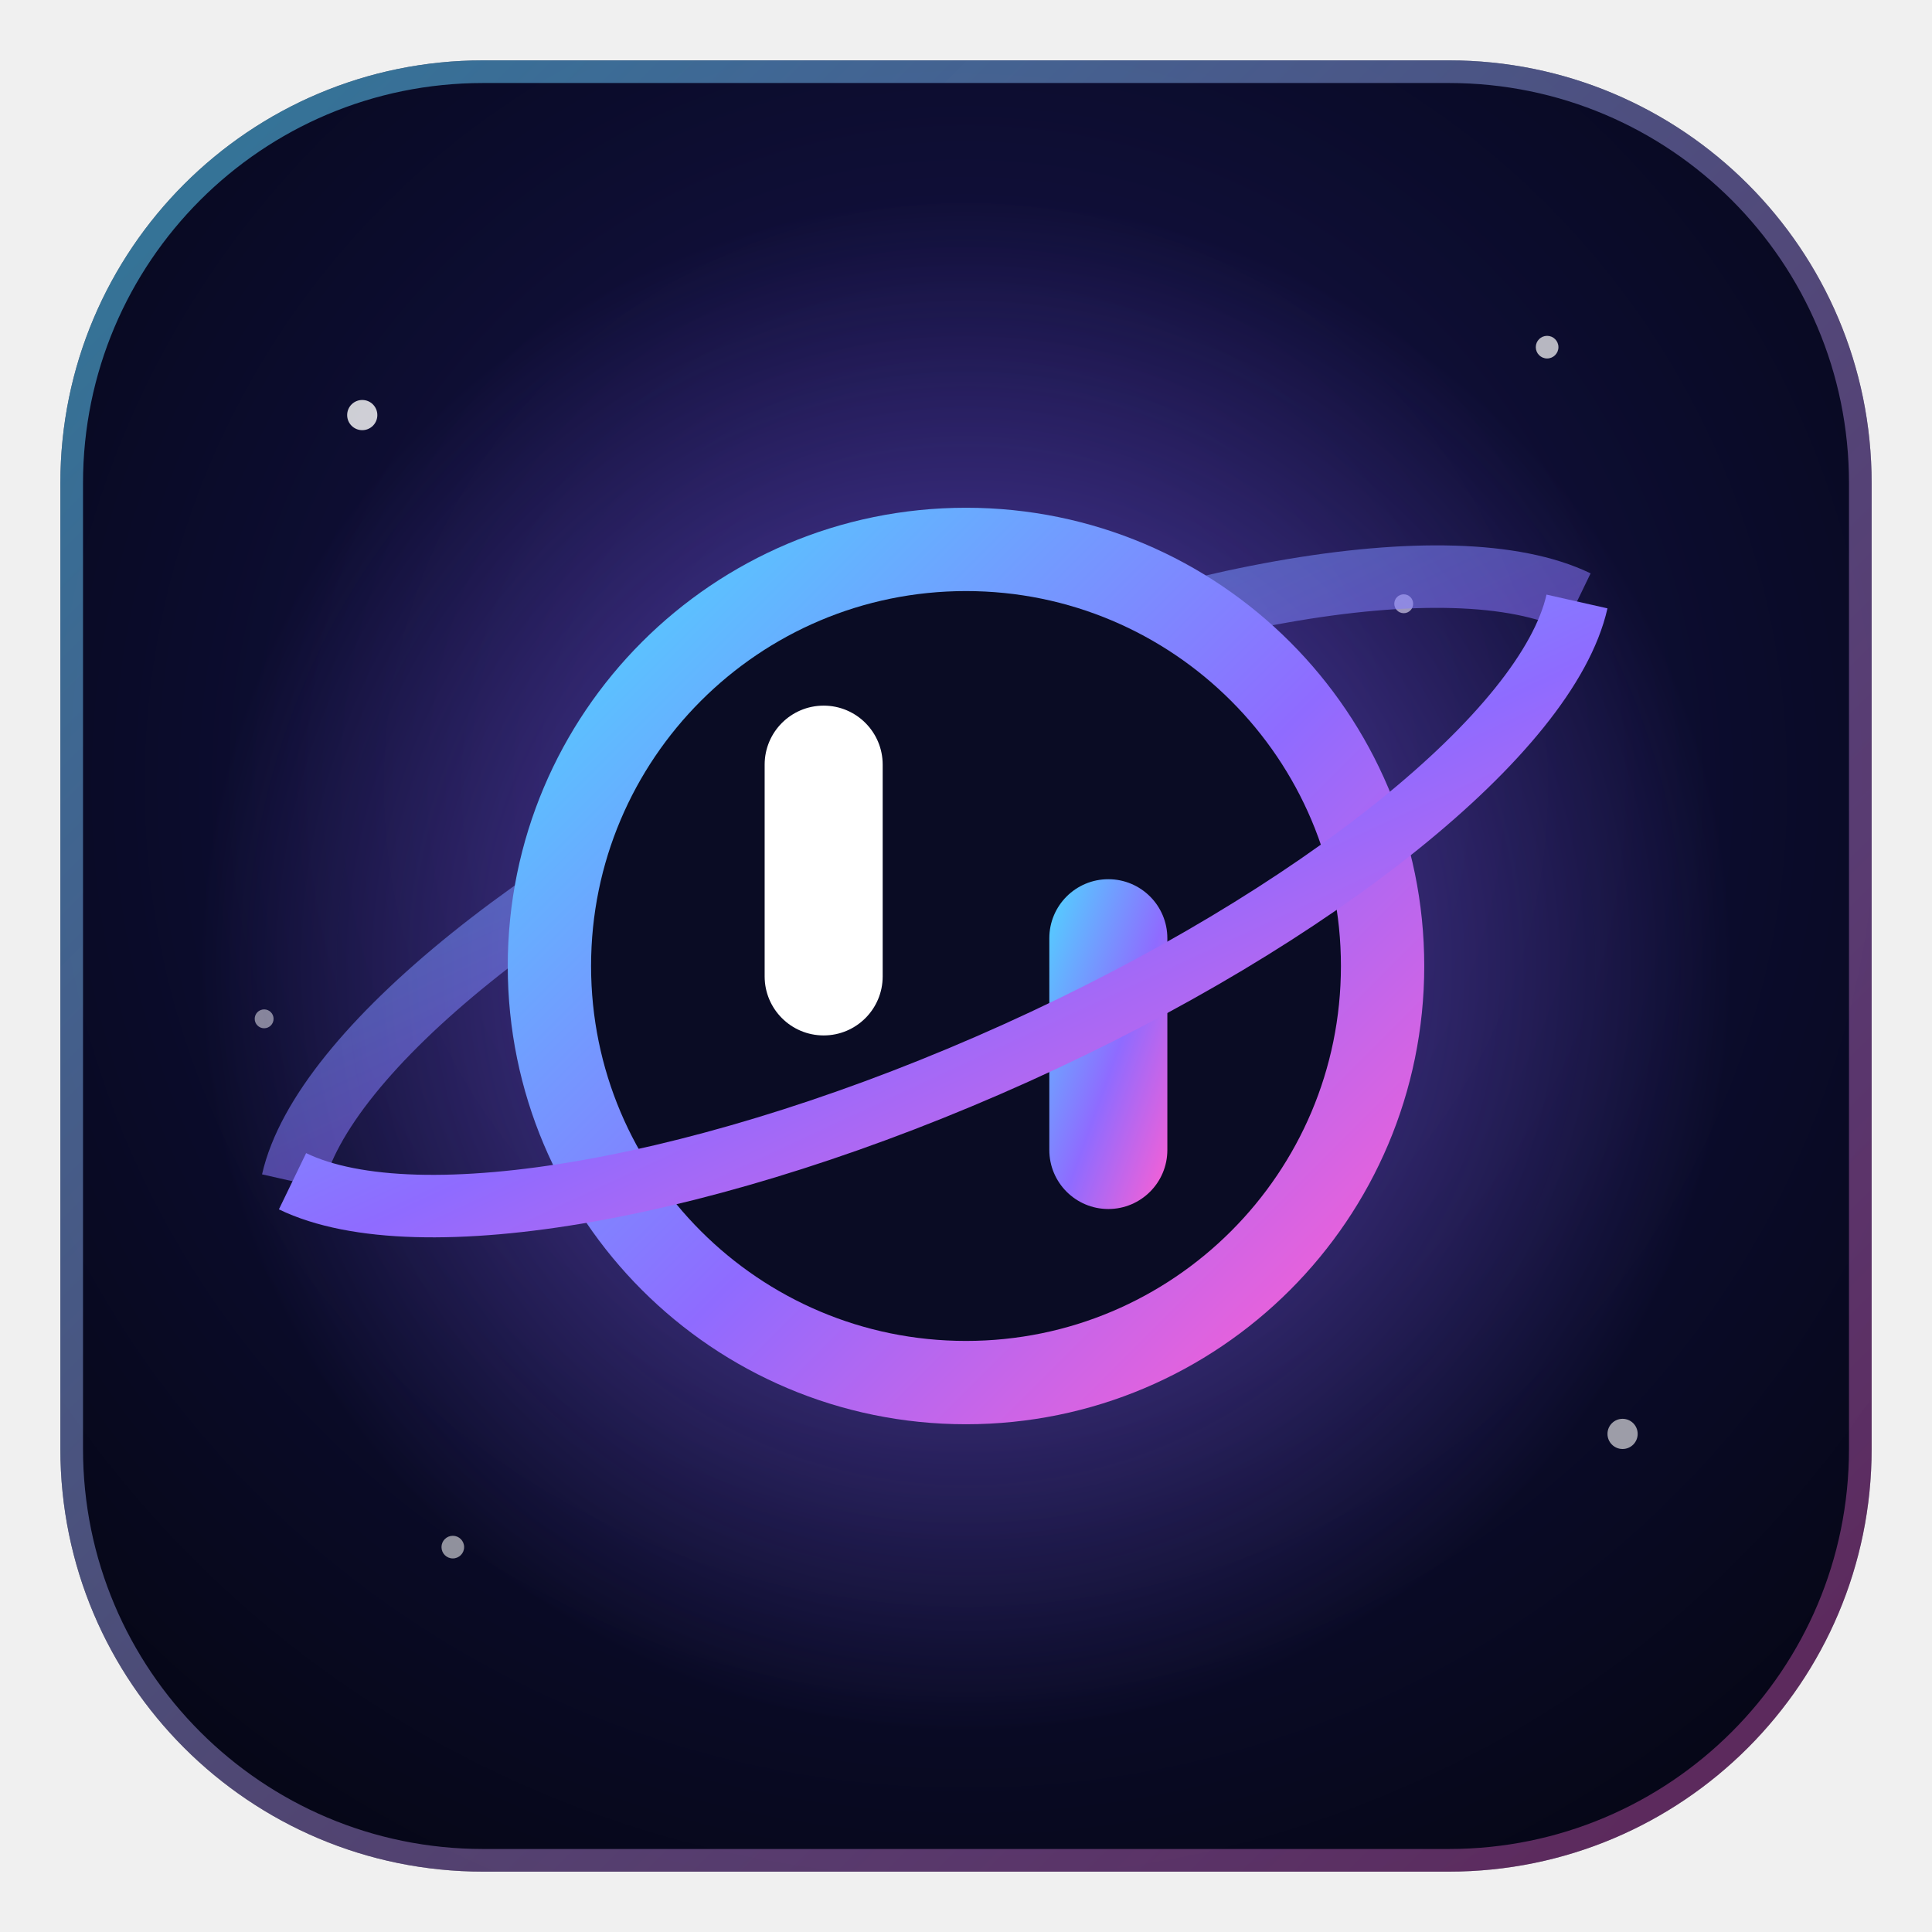
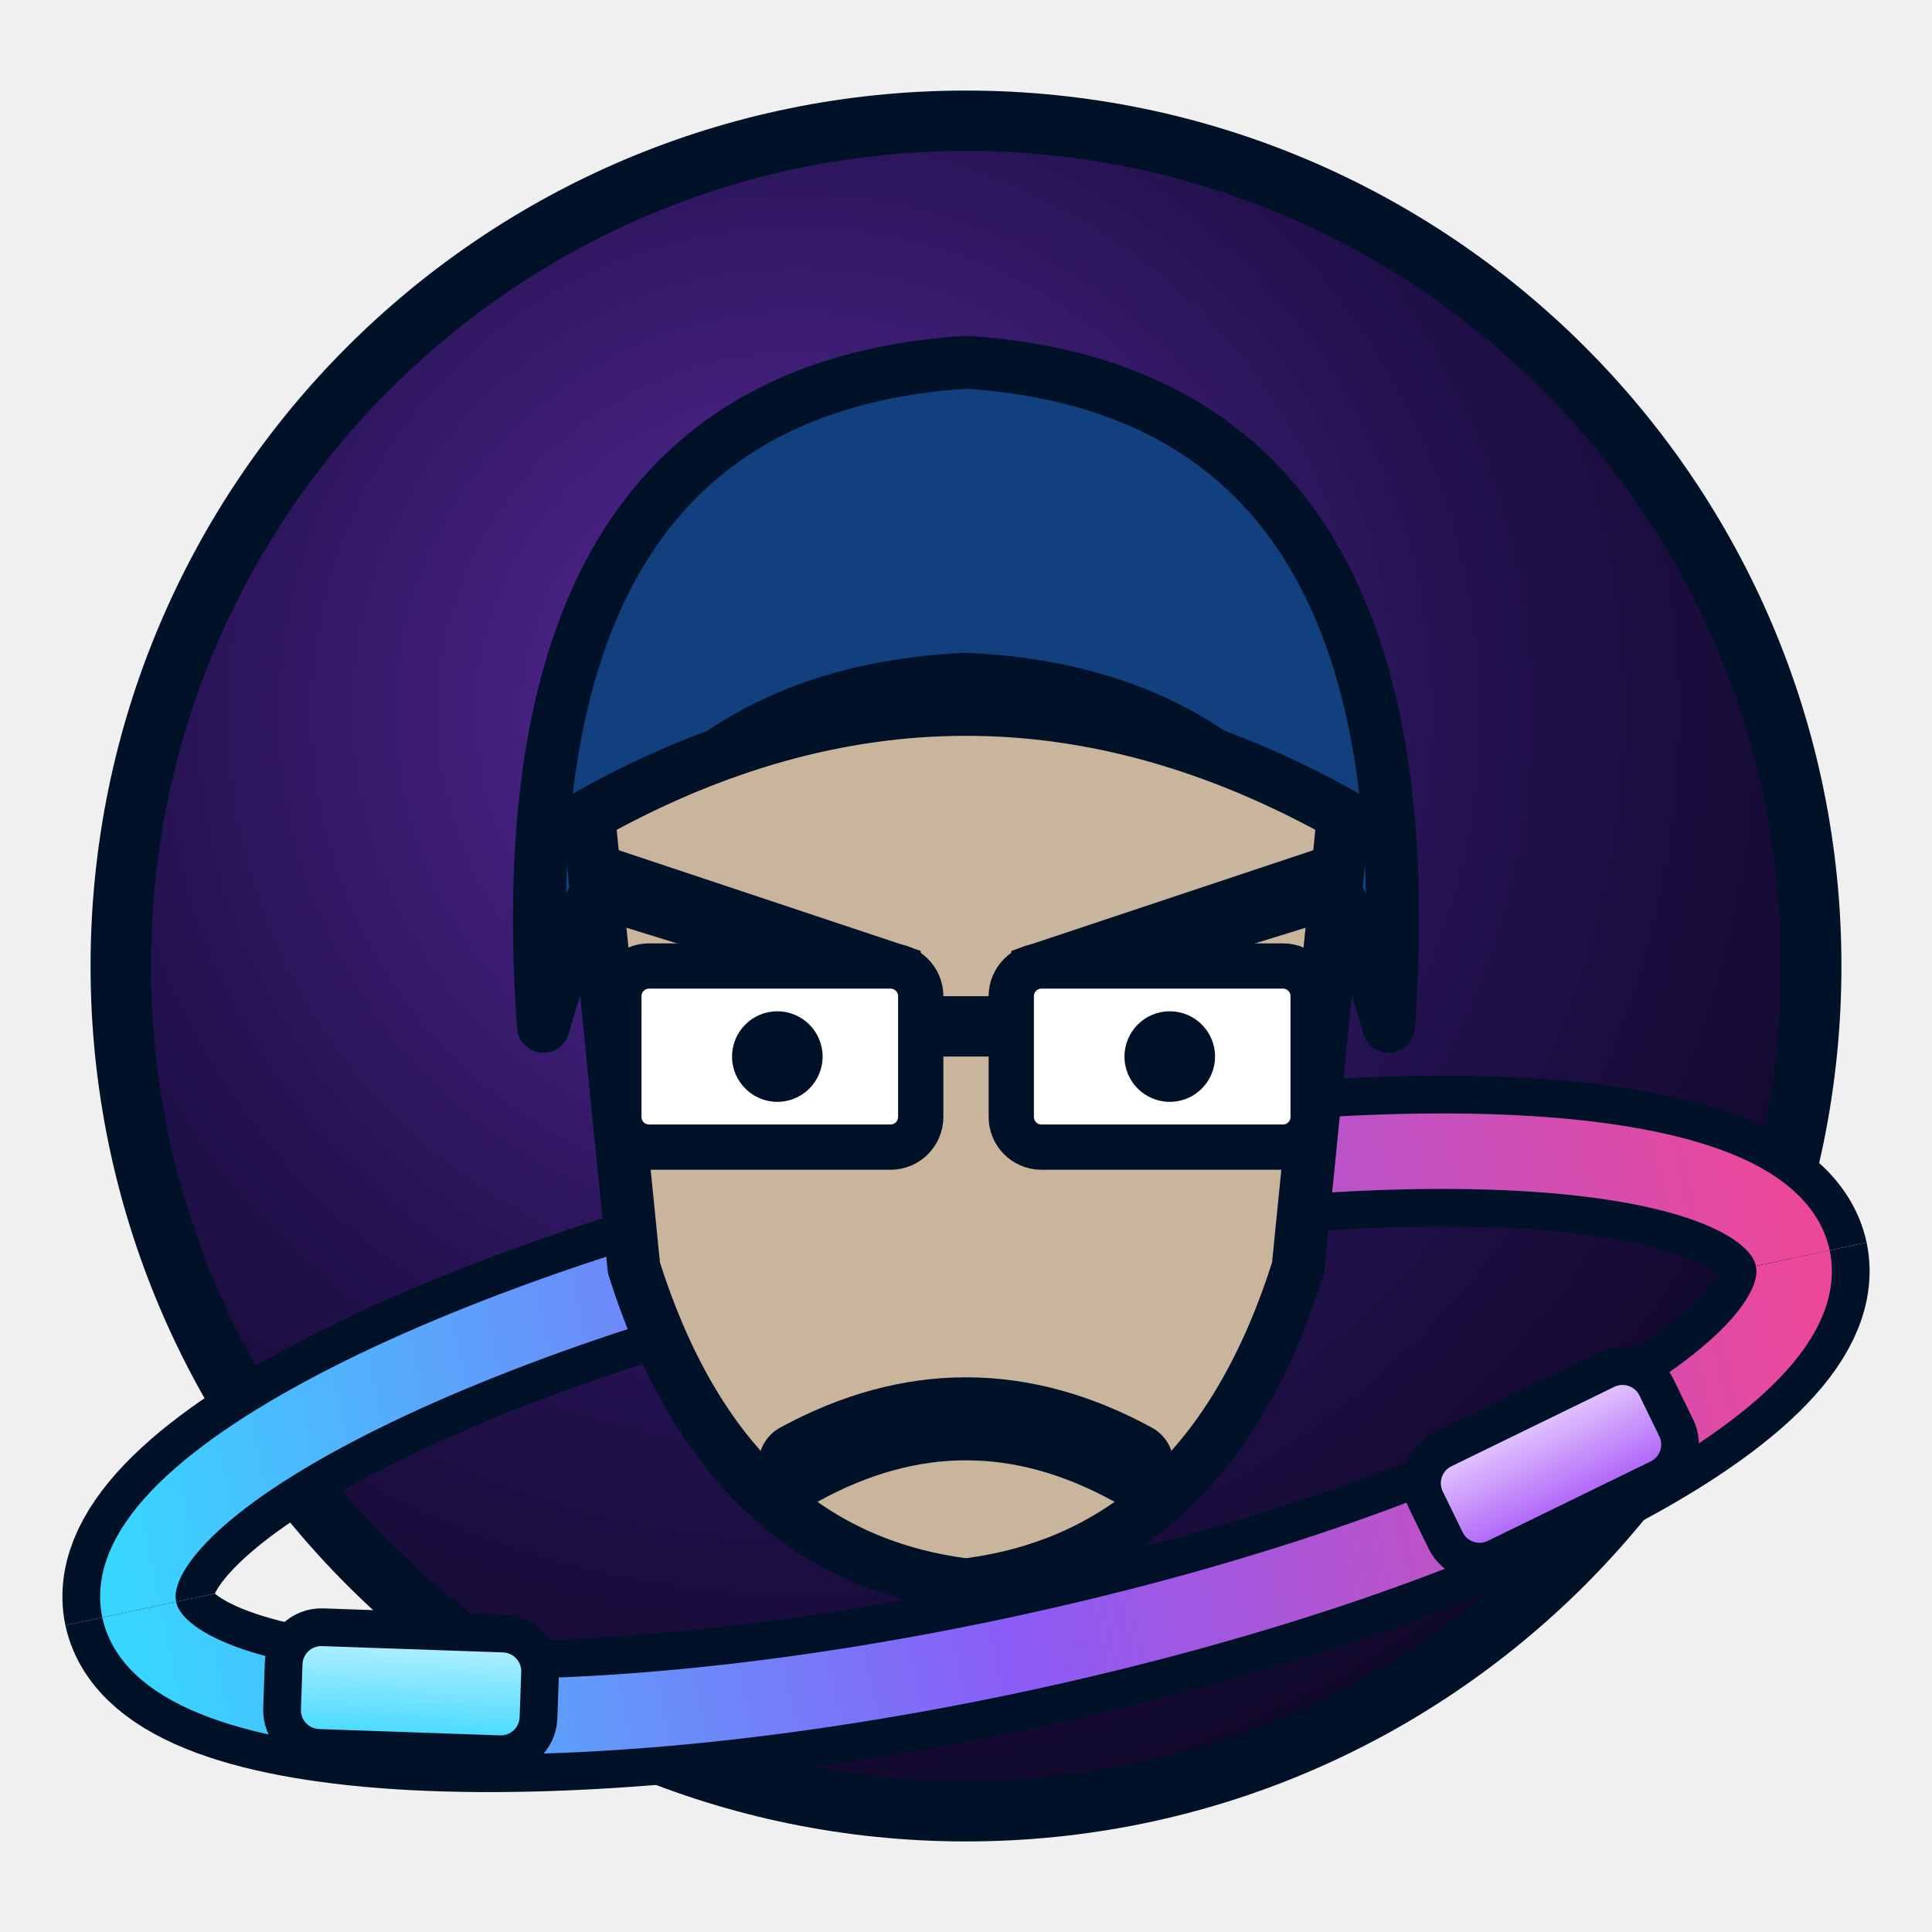
- <svg xmlns="http://www.w3.org/2000/svg" viewBox="0 0 512 512">
+ <svg xmlns="http://www.w3.org/2000/svg" viewBox="0 0 256 256" role="img" aria-label="Chud Tiles (32-64 px)">
  <defs>
-     <linearGradient id="g" x1="0" y1="0" x2="1" y2="1">
-       <stop offset="0" stop-color="#4fd6ff" />
-       <stop offset="0.55" stop-color="#8f6bff" />
-       <stop offset="1" stop-color="#ff5fd2" />
+     <radialGradient id="space" cx="0.4" cy="0.35" r="0.75">
+       <stop offset="0" stop-color="#5b2a9e" />
+       <stop offset="0.55" stop-color="#22114d" />
+       <stop offset="1" stop-color="#0b0620" />
+     </radialGradient>
+     <linearGradient id="ring" x1="0" y1="0" x2="1" y2="0">
+       <stop offset="0" stop-color="#38d6ff" />
+       <stop offset="0.5" stop-color="#8b5cf6" />
+       <stop offset="1" stop-color="#ec4899" />
    </linearGradient>
-     <radialGradient id="sky" cx="0.5" cy="0.4" r="0.78">
-       <stop offset="0" stop-color="#1d1658" />
-       <stop offset="0.55" stop-color="#0b0c2c" />
-       <stop offset="1" stop-color="#04050f" />
-     </radialGradient>
-     <radialGradient id="glow" cx="0.5" cy="0.5" r="0.5">
-       <stop offset="0" stop-color="#8f6bff" stop-opacity="0.6" />
-       <stop offset="1" stop-color="#8f6bff" stop-opacity="0" />
-     </radialGradient>
-     <linearGradient id="rim" x1="0" y1="0" x2="1" y2="1">
-       <stop offset="0" stop-color="#4fd6ff" stop-opacity="0.55" />
-       <stop offset="1" stop-color="#ff5fd2" stop-opacity="0.35" />
+     <linearGradient id="tileC" x1="0" y1="0" x2="0" y2="1">
+       <stop offset="0" stop-color="#bff3ff" />
+       <stop offset="1" stop-color="#38d6ff" />
    </linearGradient>
+     <linearGradient id="tileP" x1="0" y1="0" x2="0" y2="1">
+       <stop offset="0" stop-color="#e9d5ff" />
+       <stop offset="1" stop-color="#a855f7" />
+     </linearGradient>
+     <clipPath id="back">
+       <rect x="-150" y="-60" width="300" height="60" />
+     </clipPath>
+     <clipPath id="front">
+       <rect x="-150" y="0" width="300" height="60" />
+     </clipPath>
  </defs>
-   <rect x="16" y="16" width="480" height="480" rx="112" fill="url(#sky)" />
-   <rect x="19" y="19" width="474" height="474" rx="109" fill="none" stroke="url(#rim)" stroke-width="6" />
-   <g fill="#ffffff">
-     <circle cx="96" cy="110" r="4" opacity="0.8" />
-     <circle cx="410" cy="92" r="3" opacity="0.7" />
-     <circle cx="430" cy="380" r="4" opacity="0.6" />
-     <circle cx="120" cy="410" r="3" opacity="0.55" />
-     <circle cx="372" cy="160" r="2.5" opacity="0.6" />
-     <circle cx="70" cy="270" r="2.5" opacity="0.5" />
+   <circle cx="128" cy="128" r="112" fill="url(#space)" stroke="#011128" stroke-width="8" />
+   <g transform="translate(128 190) rotate(-12)">
+     <g clip-path="url(#back)">
+       <ellipse rx="112" ry="30" fill="none" stroke="#011128" stroke-width="20" />
+       <ellipse rx="112" ry="30" fill="none" stroke="url(#ring)" stroke-width="10" />
+     </g>
  </g>
-   <g transform="translate(256 256) scale(9.2) translate(-24 -24)">
-     <circle cx="24" cy="24" r="22" fill="url(#glow)" />
-     <path d="M4.6 30.2 A21 7 -24 0 1 41.6 13.5" fill="none" stroke="url(#g)" stroke-width="1.8" opacity="0.55" />
-     <circle cx="24" cy="24" r="12" fill="#0a0c24" stroke="url(#g)" stroke-width="2.4" />
-     <rect x="18.2" y="16.5" width="3.4" height="9.5" rx="1.7" fill="#ffffff" />
-     <rect x="26.4" y="21.5" width="3.4" height="9.5" rx="1.7" fill="url(#g)" />
-     <path d="M41.6 13.5 A21 7 -24 0 1 4.6 30.2" fill="none" stroke="url(#g)" stroke-width="1.8" />
+   <path fill="#123f7d" stroke="#011128" stroke-width="7" stroke-linejoin="round" d="M72 136Q66 52 128 48Q190 52 184 136Q172 92 128 90Q84 92 72 136Z" />
+   <path fill="#c8b59c" stroke="#011128" stroke-width="7" stroke-linejoin="round" d="M78 108Q128 80 178 108L172 168Q160 206 128 210Q96 206 84 168Z" />
+   <path fill="#011128" d="M80 112L122 126V135L80 122ZM176 112L134 126V135L176 122Z" />
+   <rect x="82" y="128" width="40" height="24" rx="4" fill="#ffffff" stroke="#011128" stroke-width="6" />
+   <rect x="134" y="128" width="40" height="24" rx="4" fill="#ffffff" stroke="#011128" stroke-width="6" />
+   <path fill="none" stroke="#011128" stroke-width="8" d="M122 136H134" />
+   <circle cx="103" cy="140" r="6" fill="#011128" />
+   <circle cx="155" cy="140" r="6" fill="#011128" />
+   <path fill="none" stroke="#011128" stroke-width="11" stroke-linecap="round" d="M106 194Q128 182 150 194" />
+   <g transform="translate(128 190) rotate(-12)">
+     <g clip-path="url(#front)">
+       <ellipse rx="112" ry="30" fill="none" stroke="#011128" stroke-width="20" />
+       <ellipse rx="112" ry="30" fill="none" stroke="url(#ring)" stroke-width="10" />
+     </g>
+     <rect x="-96" y="10" width="34" height="16" rx="5" fill="url(#tileC)" stroke="#011128" stroke-width="5" transform="rotate(14 -79 18)" />
+     <rect x="58" y="12" width="34" height="16" rx="5" fill="url(#tileP)" stroke="#011128" stroke-width="5" transform="rotate(-14 75 20)" />
  </g>
</svg>
